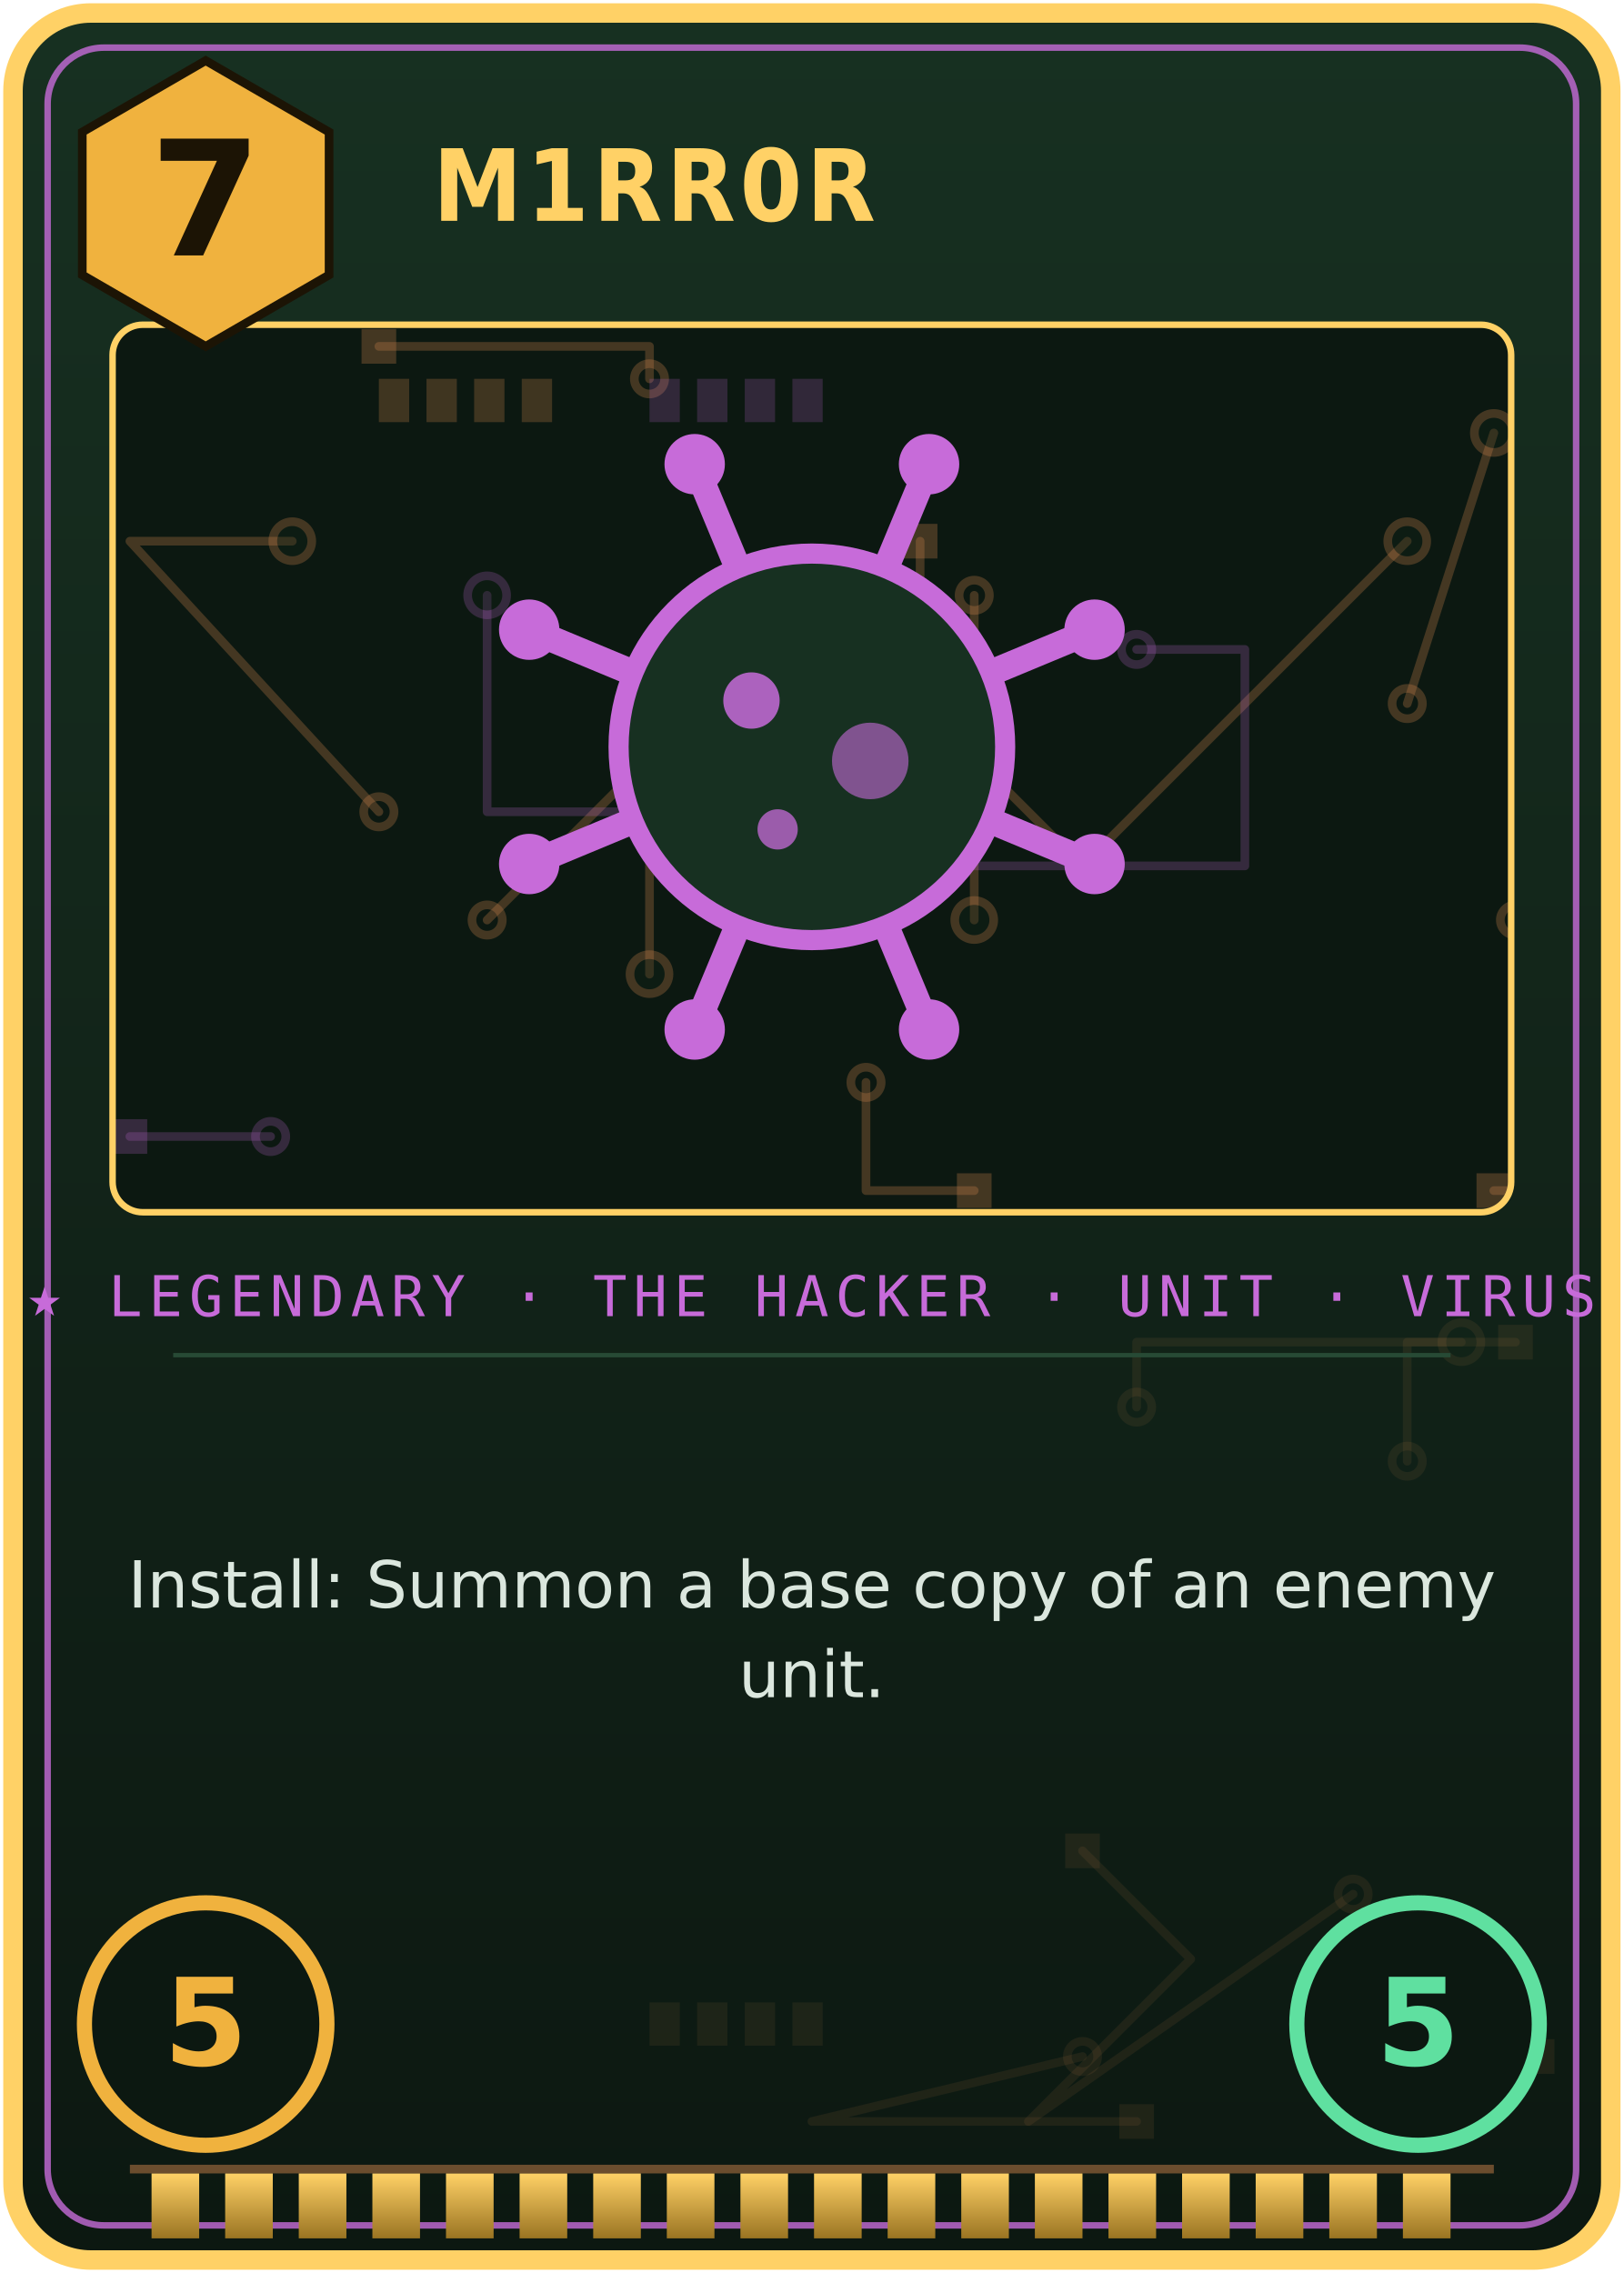
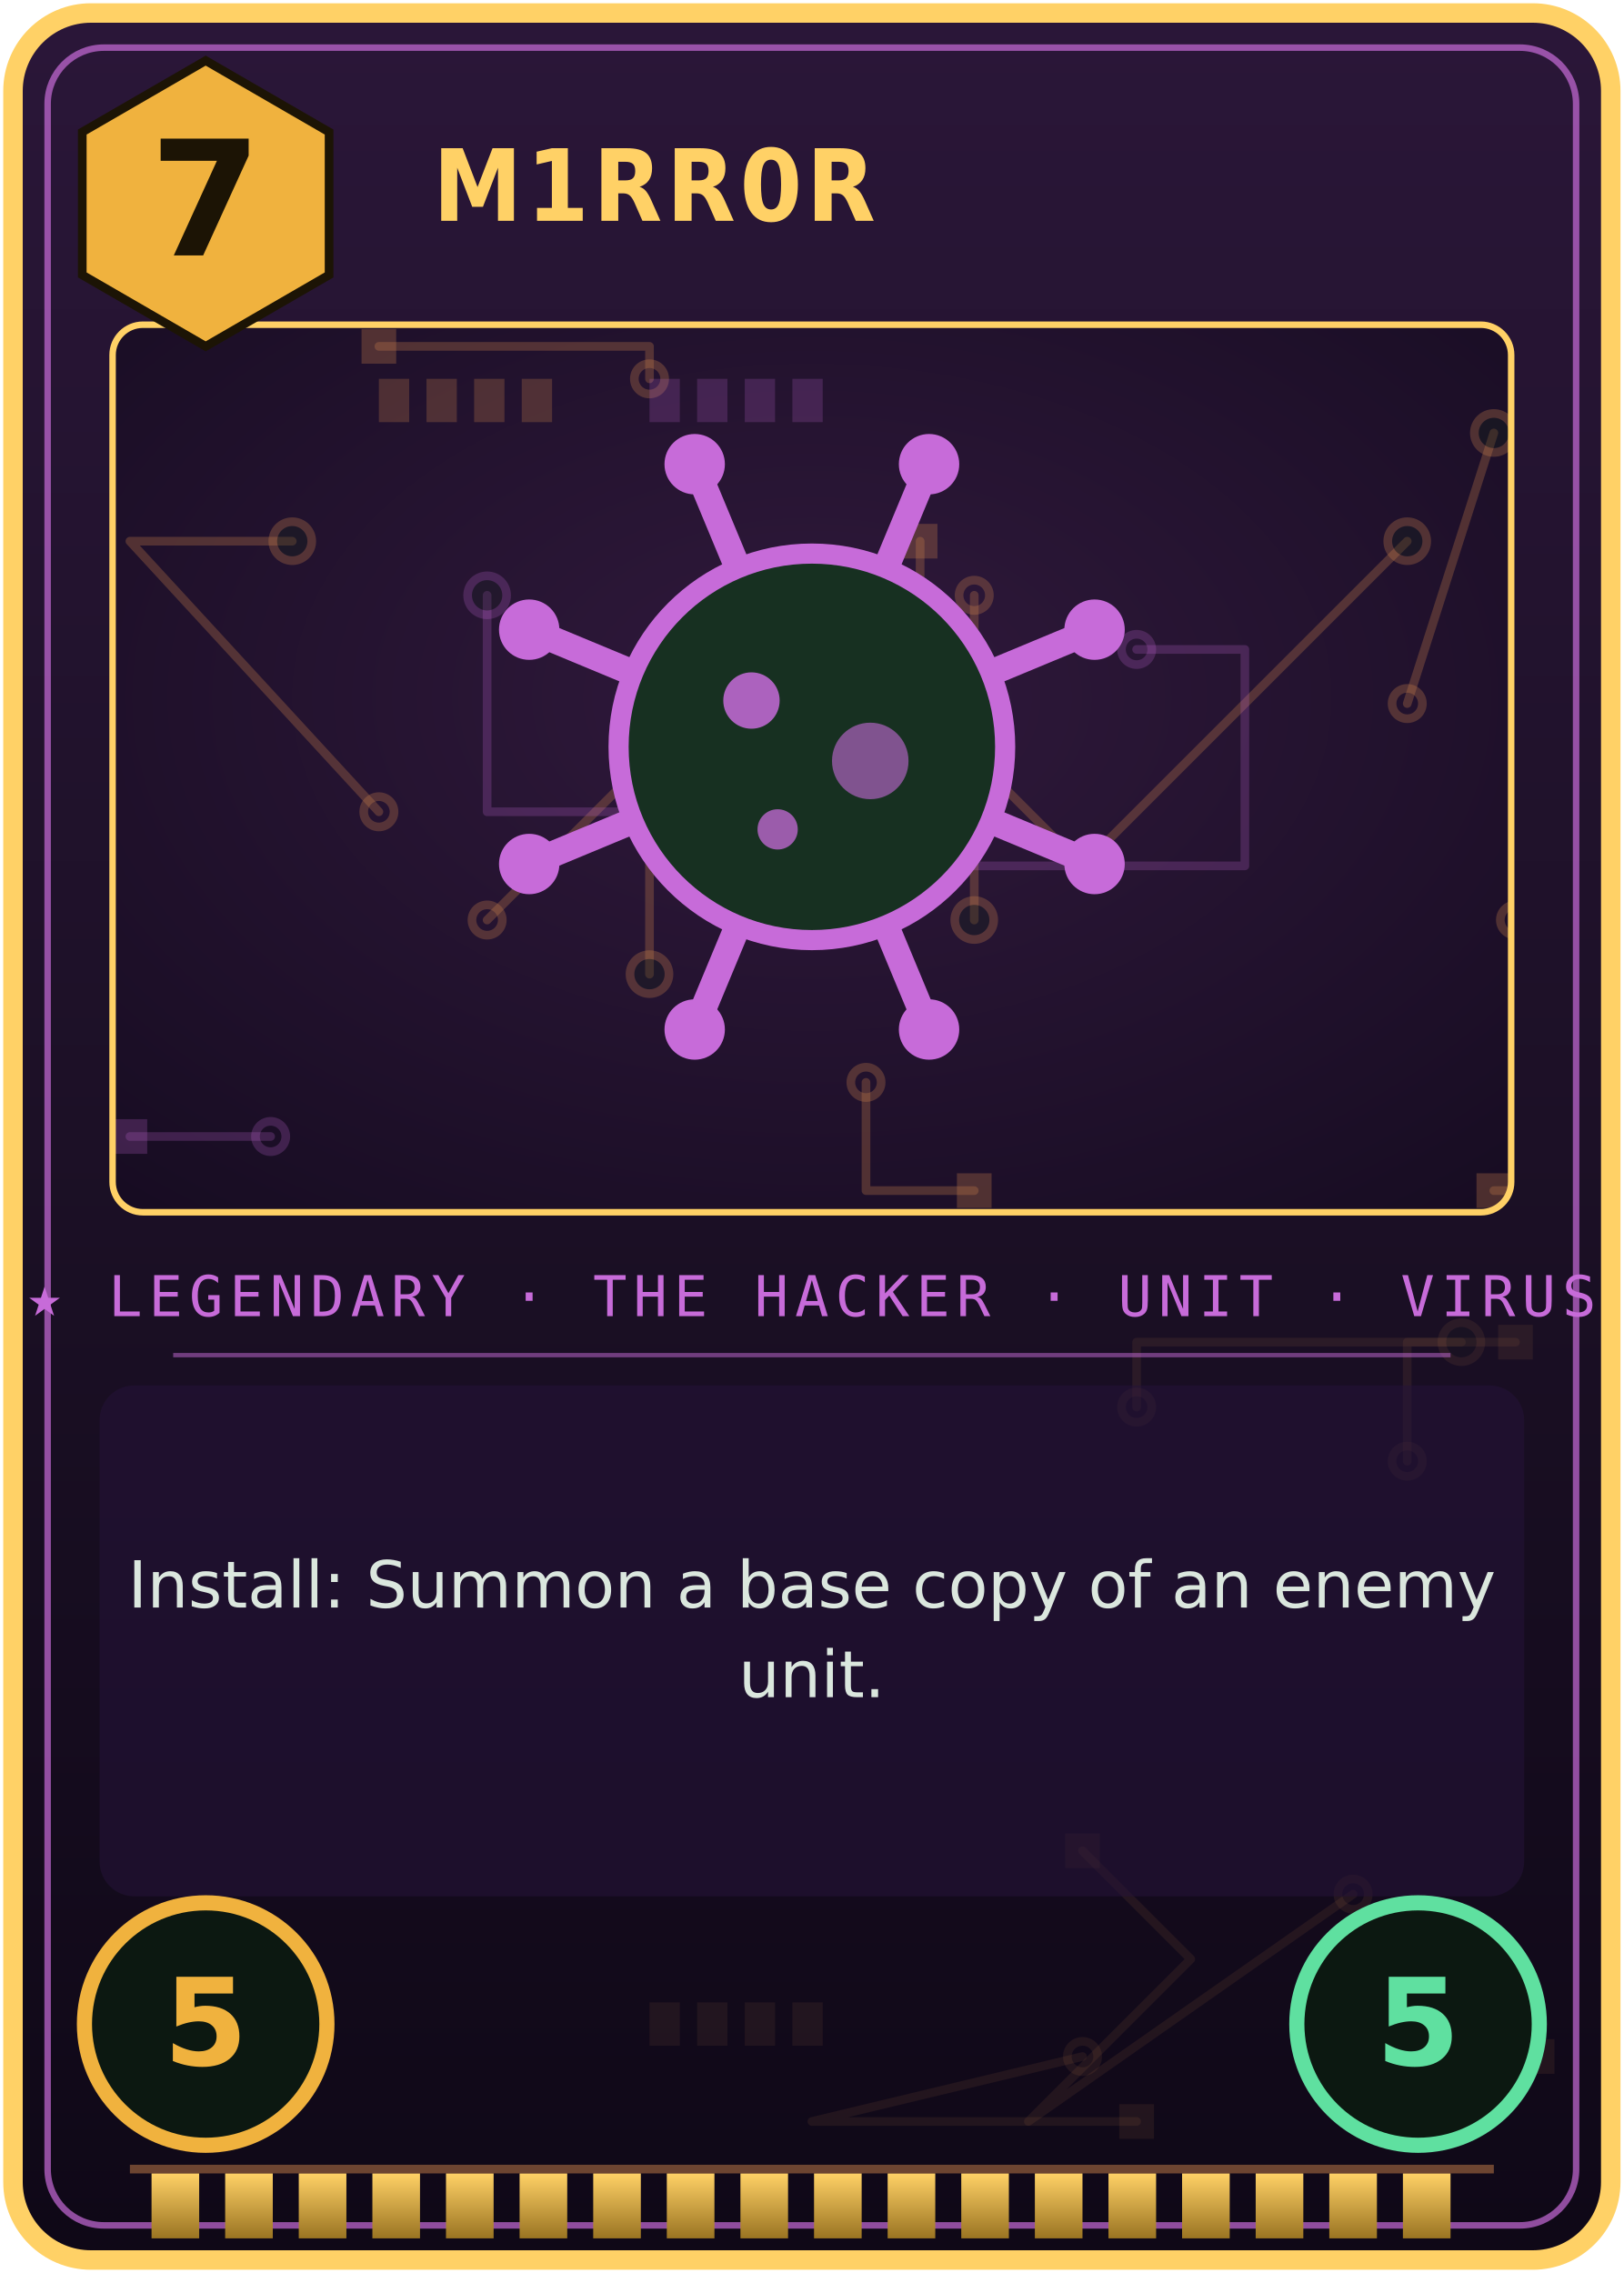
<svg xmlns="http://www.w3.org/2000/svg" width="750" height="1050" viewBox="0 0 750 1050">
  <defs>
    <linearGradient id="bggrad" x1="0" y1="0" x2="0" y2="1">
-       <stop offset="0" stop-color="#173021" />
-       <stop offset="0.5" stop-color="#122419" />
-       <stop offset="1" stop-color="#0c1811" />
+       <stop offset="0" stop-color="#2a1638" />
+       <stop offset="0.5" stop-color="#1c1026" />
+       <stop offset="1" stop-color="#0f0817" />
    </linearGradient>
+     <radialGradient id="artgrad" cx="0.5" cy="0.42" r="0.75">
+       <stop offset="0" stop-color="#30193c" />
+       <stop offset="1" stop-color="#170c22" />
+     </radialGradient>
    <linearGradient id="guldgrad" x1="0" y1="0" x2="0" y2="1">
      <stop offset="0" stop-color="#ffd166" />
      <stop offset="1" stop-color="#9a7422" />
    </linearGradient>
    <clipPath id="artclip">
      <rect x="52" y="150" width="646" height="410" rx="14" />
    </clipPath>
  </defs>
  <rect x="6" y="6" width="738" height="1038" rx="36" fill="url(#bggrad)" stroke="#ffd166" stroke-width="9" />
-   <rect x="22" y="22" width="706" height="1006" rx="26" fill="none" stroke="#c76bd9" stroke-width="3" opacity="0.8" />
+   <rect x="22" y="22" width="706" height="1006" rx="26" fill="none" stroke="#c76bd9" stroke-width="3" opacity="0.7" />
  <circle cx="500" cy="950" r="7" fill="none" stroke="#c9814a" stroke-width="4" opacity="0.1" />
  <path d="M 500 950 L 375 980 L 375 980 L 525 980" fill="none" stroke="#c9814a" stroke-width="4" stroke-linecap="round" stroke-linejoin="round" opacity="0.1" />
  <rect x="517" y="972" width="16" height="16" fill="#c9814a" opacity="0.1" />
  <circle cx="650" cy="675" r="7" fill="none" stroke="#c9814a" stroke-width="4" opacity="0.1" />
  <path d="M 650 675 L 650 620 L 700 620" fill="none" stroke="#c9814a" stroke-width="4" stroke-linecap="round" stroke-linejoin="round" opacity="0.1" />
  <rect x="692" y="612" width="16" height="16" fill="#c9814a" opacity="0.1" />
  <circle cx="625" cy="875" r="7" fill="none" stroke="#c9814a" stroke-width="4" opacity="0.1" />
  <path d="M 625 875 L 475 980 L 550 905 L 500 855" fill="none" stroke="#c9814a" stroke-width="4" stroke-linecap="round" stroke-linejoin="round" opacity="0.1" />
  <rect x="492" y="847" width="16" height="16" fill="#c9814a" opacity="0.1" />
  <circle cx="675" cy="950" r="7" fill="none" stroke="#c9814a" stroke-width="4" opacity="0.1" />
  <path d="M 675 950 L 710 950" fill="none" stroke="#c9814a" stroke-width="4" stroke-linecap="round" stroke-linejoin="round" opacity="0.1" />
  <rect x="702" y="942" width="16" height="16" fill="#c9814a" opacity="0.1" />
  <circle cx="525" cy="650" r="7" fill="none" stroke="#c9814a" stroke-width="4" opacity="0.1" />
  <path d="M 525 650 L 525 620 L 675 620 L 675 620" fill="none" stroke="#c9814a" stroke-width="4" stroke-linecap="round" stroke-linejoin="round" opacity="0.1" />
  <circle cx="675" cy="620" r="9" fill="#122419" stroke="#c9814a" stroke-width="4" opacity="0.1" />
  <rect x="300" y="925" width="14" height="20" fill="#c9814a" opacity="0.09" />
  <rect x="322" y="925" width="14" height="20" fill="#c9814a" opacity="0.09" />
  <rect x="344" y="925" width="14" height="20" fill="#c9814a" opacity="0.09" />
  <rect x="366" y="925" width="14" height="20" fill="#c9814a" opacity="0.09" />
  <g clip-path="url(#artclip)">
-     <rect x="52" y="150" width="646" height="410" fill="#0c1811" />
+     <rect x="52" y="150" width="646" height="410" fill="url(#artgrad)" />
    <circle cx="400" cy="500" r="7" fill="none" stroke="#c9814a" stroke-width="4" opacity="0.3" />
    <path d="M 400 500 L 400 550 L 450 550 L 450 550" fill="none" stroke="#c9814a" stroke-width="4" stroke-linecap="round" stroke-linejoin="round" opacity="0.3" />
    <rect x="442" y="542" width="16" height="16" fill="#c9814a" opacity="0.3" />
    <circle cx="225" cy="425" r="7" fill="none" stroke="#c9814a" stroke-width="4" opacity="0.3" />
    <path d="M 225 425 L 300 350 L 300 450" fill="none" stroke="#c9814a" stroke-width="4" stroke-linecap="round" stroke-linejoin="round" opacity="0.3" />
    <circle cx="300" cy="450" r="9" fill="#122419" stroke="#c9814a" stroke-width="4" opacity="0.3" />
    <circle cx="450" cy="350" r="7" fill="none" stroke="#c9814a" stroke-width="4" opacity="0.3" />
    <path d="M 450 350 L 500 400 L 650 250" fill="none" stroke="#c9814a" stroke-width="4" stroke-linecap="round" stroke-linejoin="round" opacity="0.3" />
    <circle cx="650" cy="250" r="9" fill="#122419" stroke="#c9814a" stroke-width="4" opacity="0.3" />
    <circle cx="450" cy="275" r="7" fill="none" stroke="#c9814a" stroke-width="4" opacity="0.3" />
    <path d="M 450 275 L 450 425" fill="none" stroke="#c9814a" stroke-width="4" stroke-linecap="round" stroke-linejoin="round" opacity="0.3" />
    <circle cx="450" cy="425" r="9" fill="#122419" stroke="#c9814a" stroke-width="4" opacity="0.3" />
    <circle cx="650" cy="325" r="7" fill="none" stroke="#c9814a" stroke-width="4" opacity="0.3" />
    <path d="M 650 325 L 690 200" fill="none" stroke="#c9814a" stroke-width="4" stroke-linecap="round" stroke-linejoin="round" opacity="0.3" />
    <circle cx="690" cy="200" r="9" fill="#122419" stroke="#c9814a" stroke-width="4" opacity="0.3" />
    <circle cx="425" cy="325" r="7" fill="none" stroke="#c9814a" stroke-width="4" opacity="0.3" />
    <path d="M 425 325 L 425 250" fill="none" stroke="#c9814a" stroke-width="4" stroke-linecap="round" stroke-linejoin="round" opacity="0.3" />
    <rect x="417" y="242" width="16" height="16" fill="#c9814a" opacity="0.3" />
    <circle cx="700" cy="425" r="7" fill="none" stroke="#c9814a" stroke-width="4" opacity="0.3" />
    <path d="M 700 425 L 700 550 L 690 550" fill="none" stroke="#c9814a" stroke-width="4" stroke-linecap="round" stroke-linejoin="round" opacity="0.3" />
    <rect x="682" y="542" width="16" height="16" fill="#c9814a" opacity="0.3" />
    <circle cx="175" cy="375" r="7" fill="none" stroke="#c9814a" stroke-width="4" opacity="0.3" />
    <path d="M 175 375 L 60 250 L 135 250" fill="none" stroke="#c9814a" stroke-width="4" stroke-linecap="round" stroke-linejoin="round" opacity="0.3" />
    <circle cx="135" cy="250" r="9" fill="#122419" stroke="#c9814a" stroke-width="4" opacity="0.3" />
    <circle cx="300" cy="175" r="7" fill="none" stroke="#c9814a" stroke-width="4" opacity="0.3" />
    <path d="M 300 175 L 300 160 L 175 160" fill="none" stroke="#c9814a" stroke-width="4" stroke-linecap="round" stroke-linejoin="round" opacity="0.3" />
    <rect x="167" y="152" width="16" height="16" fill="#c9814a" opacity="0.3" />
    <rect x="175" y="175" width="14" height="20" fill="#c9814a" opacity="0.27" />
    <rect x="197" y="175" width="14" height="20" fill="#c9814a" opacity="0.27" />
    <rect x="219" y="175" width="14" height="20" fill="#c9814a" opacity="0.27" />
    <rect x="241" y="175" width="14" height="20" fill="#c9814a" opacity="0.27" />
    <circle cx="125" cy="525" r="7" fill="none" stroke="#c76bd9" stroke-width="4" opacity="0.22" />
    <path d="M 125 525 L 60 525" fill="none" stroke="#c76bd9" stroke-width="4" stroke-linecap="round" stroke-linejoin="round" opacity="0.22" />
    <rect x="52" y="517" width="16" height="16" fill="#c76bd9" opacity="0.22" />
    <circle cx="300" cy="375" r="7" fill="none" stroke="#c76bd9" stroke-width="4" opacity="0.22" />
    <path d="M 300 375 L 225 375 L 225 275" fill="none" stroke="#c76bd9" stroke-width="4" stroke-linecap="round" stroke-linejoin="round" opacity="0.22" />
    <circle cx="225" cy="275" r="9" fill="#122419" stroke="#c76bd9" stroke-width="4" opacity="0.22" />
    <circle cx="525" cy="300" r="7" fill="none" stroke="#c76bd9" stroke-width="4" opacity="0.22" />
    <path d="M 525 300 L 575 300 L 575 400 L 425 400" fill="none" stroke="#c76bd9" stroke-width="4" stroke-linecap="round" stroke-linejoin="round" opacity="0.22" />
    <circle cx="425" cy="400" r="9" fill="#122419" stroke="#c76bd9" stroke-width="4" opacity="0.22" />
    <rect x="300" y="175" width="14" height="20" fill="#c76bd9" opacity="0.198" />
    <rect x="322" y="175" width="14" height="20" fill="#c76bd9" opacity="0.198" />
    <rect x="344" y="175" width="14" height="20" fill="#c76bd9" opacity="0.198" />
    <rect x="366" y="175" width="14" height="20" fill="#c76bd9" opacity="0.198" />
    <g transform="translate(375 345) scale(0.930) translate(-375 -345)">
      <line x1="463.7" y1="381.7" x2="515.4" y2="403.2" stroke="#c76bd9" stroke-width="13" stroke-linecap="round" />
      <circle cx="515.4" cy="403.2" r="15" fill="#c76bd9" />
      <line x1="411.7" y1="433.7" x2="433.2" y2="485.4" stroke="#c76bd9" stroke-width="13" stroke-linecap="round" />
      <circle cx="433.2" cy="485.4" r="15" fill="#c76bd9" />
      <line x1="338.3" y1="433.7" x2="316.8" y2="485.4" stroke="#c76bd9" stroke-width="13" stroke-linecap="round" />
      <circle cx="316.8" cy="485.4" r="15" fill="#c76bd9" />
      <line x1="286.3" y1="381.7" x2="234.6" y2="403.2" stroke="#c76bd9" stroke-width="13" stroke-linecap="round" />
      <circle cx="234.6" cy="403.2" r="15" fill="#c76bd9" />
      <line x1="286.3" y1="308.3" x2="234.6" y2="286.8" stroke="#c76bd9" stroke-width="13" stroke-linecap="round" />
      <circle cx="234.6" cy="286.8" r="15" fill="#c76bd9" />
      <line x1="338.3" y1="256.3" x2="316.8" y2="204.6" stroke="#c76bd9" stroke-width="13" stroke-linecap="round" />
      <circle cx="316.8" cy="204.6" r="15" fill="#c76bd9" />
      <line x1="411.7" y1="256.3" x2="433.2" y2="204.6" stroke="#c76bd9" stroke-width="13" stroke-linecap="round" />
      <circle cx="433.2" cy="204.6" r="15" fill="#c76bd9" />
      <line x1="463.7" y1="308.3" x2="515.4" y2="286.8" stroke="#c76bd9" stroke-width="13" stroke-linecap="round" />
      <circle cx="515.4" cy="286.8" r="15" fill="#c76bd9" />
      <circle cx="375" cy="345" r="96" fill="#173021" stroke="#c76bd9" stroke-width="10" />
      <circle cx="345" cy="322" r="14" fill="#c76bd9" opacity="0.85" />
      <circle cx="404" cy="352" r="19" fill="#c76bd9" opacity="0.6" />
      <circle cx="358" cy="386" r="10" fill="#c76bd9" opacity="0.75" />
    </g>
  </g>
  <rect x="52" y="150" width="646" height="410" rx="14" fill="none" stroke="#ffd166" stroke-width="3" />
  <text x="200" y="102" font-family="DejaVu Sans Condensed" font-weight="bold" font-size="46" letter-spacing="2" fill="#ffd166">M1RR0R</text>
  <polygon points="95,28 152,61 152,127 95,160 38,127 38,61" fill="#f0b23e" stroke="#1c1405" stroke-width="4" />
  <text x="95" y="118" text-anchor="middle" font-family="DejaVu Sans" font-weight="bold" font-size="74" fill="#1c1405">7</text>
  <text x="375" y="608" text-anchor="middle" font-family="DejaVu Sans Mono" font-size="26" letter-spacing="3" fill="#c76bd9">★ LEGENDARY · THE HACKER · UNIT · VIRUS</text>
-   <line x1="80" y1="626" x2="670" y2="626" stroke="#274a35" stroke-width="2" />
+   <line x1="80" y1="626" x2="670" y2="626" stroke="#c76bd9" stroke-width="2" opacity="0.5" />
+   <rect x="46" y="640" width="658" height="236" rx="16" fill="#241238" opacity="0.55" />
  <text x="375" y="742.6" text-anchor="middle" font-family="DejaVu Sans" font-size="30" fill="#dbe7de">Install: Summon a base copy of an enemy</text>
  <text x="375" y="784.0" text-anchor="middle" font-family="DejaVu Sans" font-size="30" fill="#dbe7de">unit.</text>
  <circle cx="95" cy="935" r="56" fill="#0c1811" stroke="#f0b23e" stroke-width="7" />
  <text x="95" y="954" text-anchor="middle" font-family="DejaVu Sans" font-weight="bold" font-size="56" fill="#f0b23e">5</text>
  <circle cx="655" cy="935" r="56" fill="#0c1811" stroke="#5fe0a0" stroke-width="7" />
  <text x="655" y="954" text-anchor="middle" font-family="DejaVu Sans" font-weight="bold" font-size="56" fill="#5fe0a0">5</text>
  <rect x="70" y="1004" width="22" height="30" fill="url(#guldgrad)" />
  <rect x="104" y="1004" width="22" height="30" fill="url(#guldgrad)" />
  <rect x="138" y="1004" width="22" height="30" fill="url(#guldgrad)" />
  <rect x="172" y="1004" width="22" height="30" fill="url(#guldgrad)" />
  <rect x="206" y="1004" width="22" height="30" fill="url(#guldgrad)" />
  <rect x="240" y="1004" width="22" height="30" fill="url(#guldgrad)" />
  <rect x="274" y="1004" width="22" height="30" fill="url(#guldgrad)" />
  <rect x="308" y="1004" width="22" height="30" fill="url(#guldgrad)" />
  <rect x="342" y="1004" width="22" height="30" fill="url(#guldgrad)" />
  <rect x="376" y="1004" width="22" height="30" fill="url(#guldgrad)" />
  <rect x="410" y="1004" width="22" height="30" fill="url(#guldgrad)" />
  <rect x="444" y="1004" width="22" height="30" fill="url(#guldgrad)" />
  <rect x="478" y="1004" width="22" height="30" fill="url(#guldgrad)" />
  <rect x="512" y="1004" width="22" height="30" fill="url(#guldgrad)" />
  <rect x="546" y="1004" width="22" height="30" fill="url(#guldgrad)" />
  <rect x="580" y="1004" width="22" height="30" fill="url(#guldgrad)" />
  <rect x="614" y="1004" width="22" height="30" fill="url(#guldgrad)" />
  <rect x="648" y="1004" width="22" height="30" fill="url(#guldgrad)" />
  <rect x="60" y="1000" width="630" height="4" fill="#c9814a" opacity="0.5" />
</svg>
